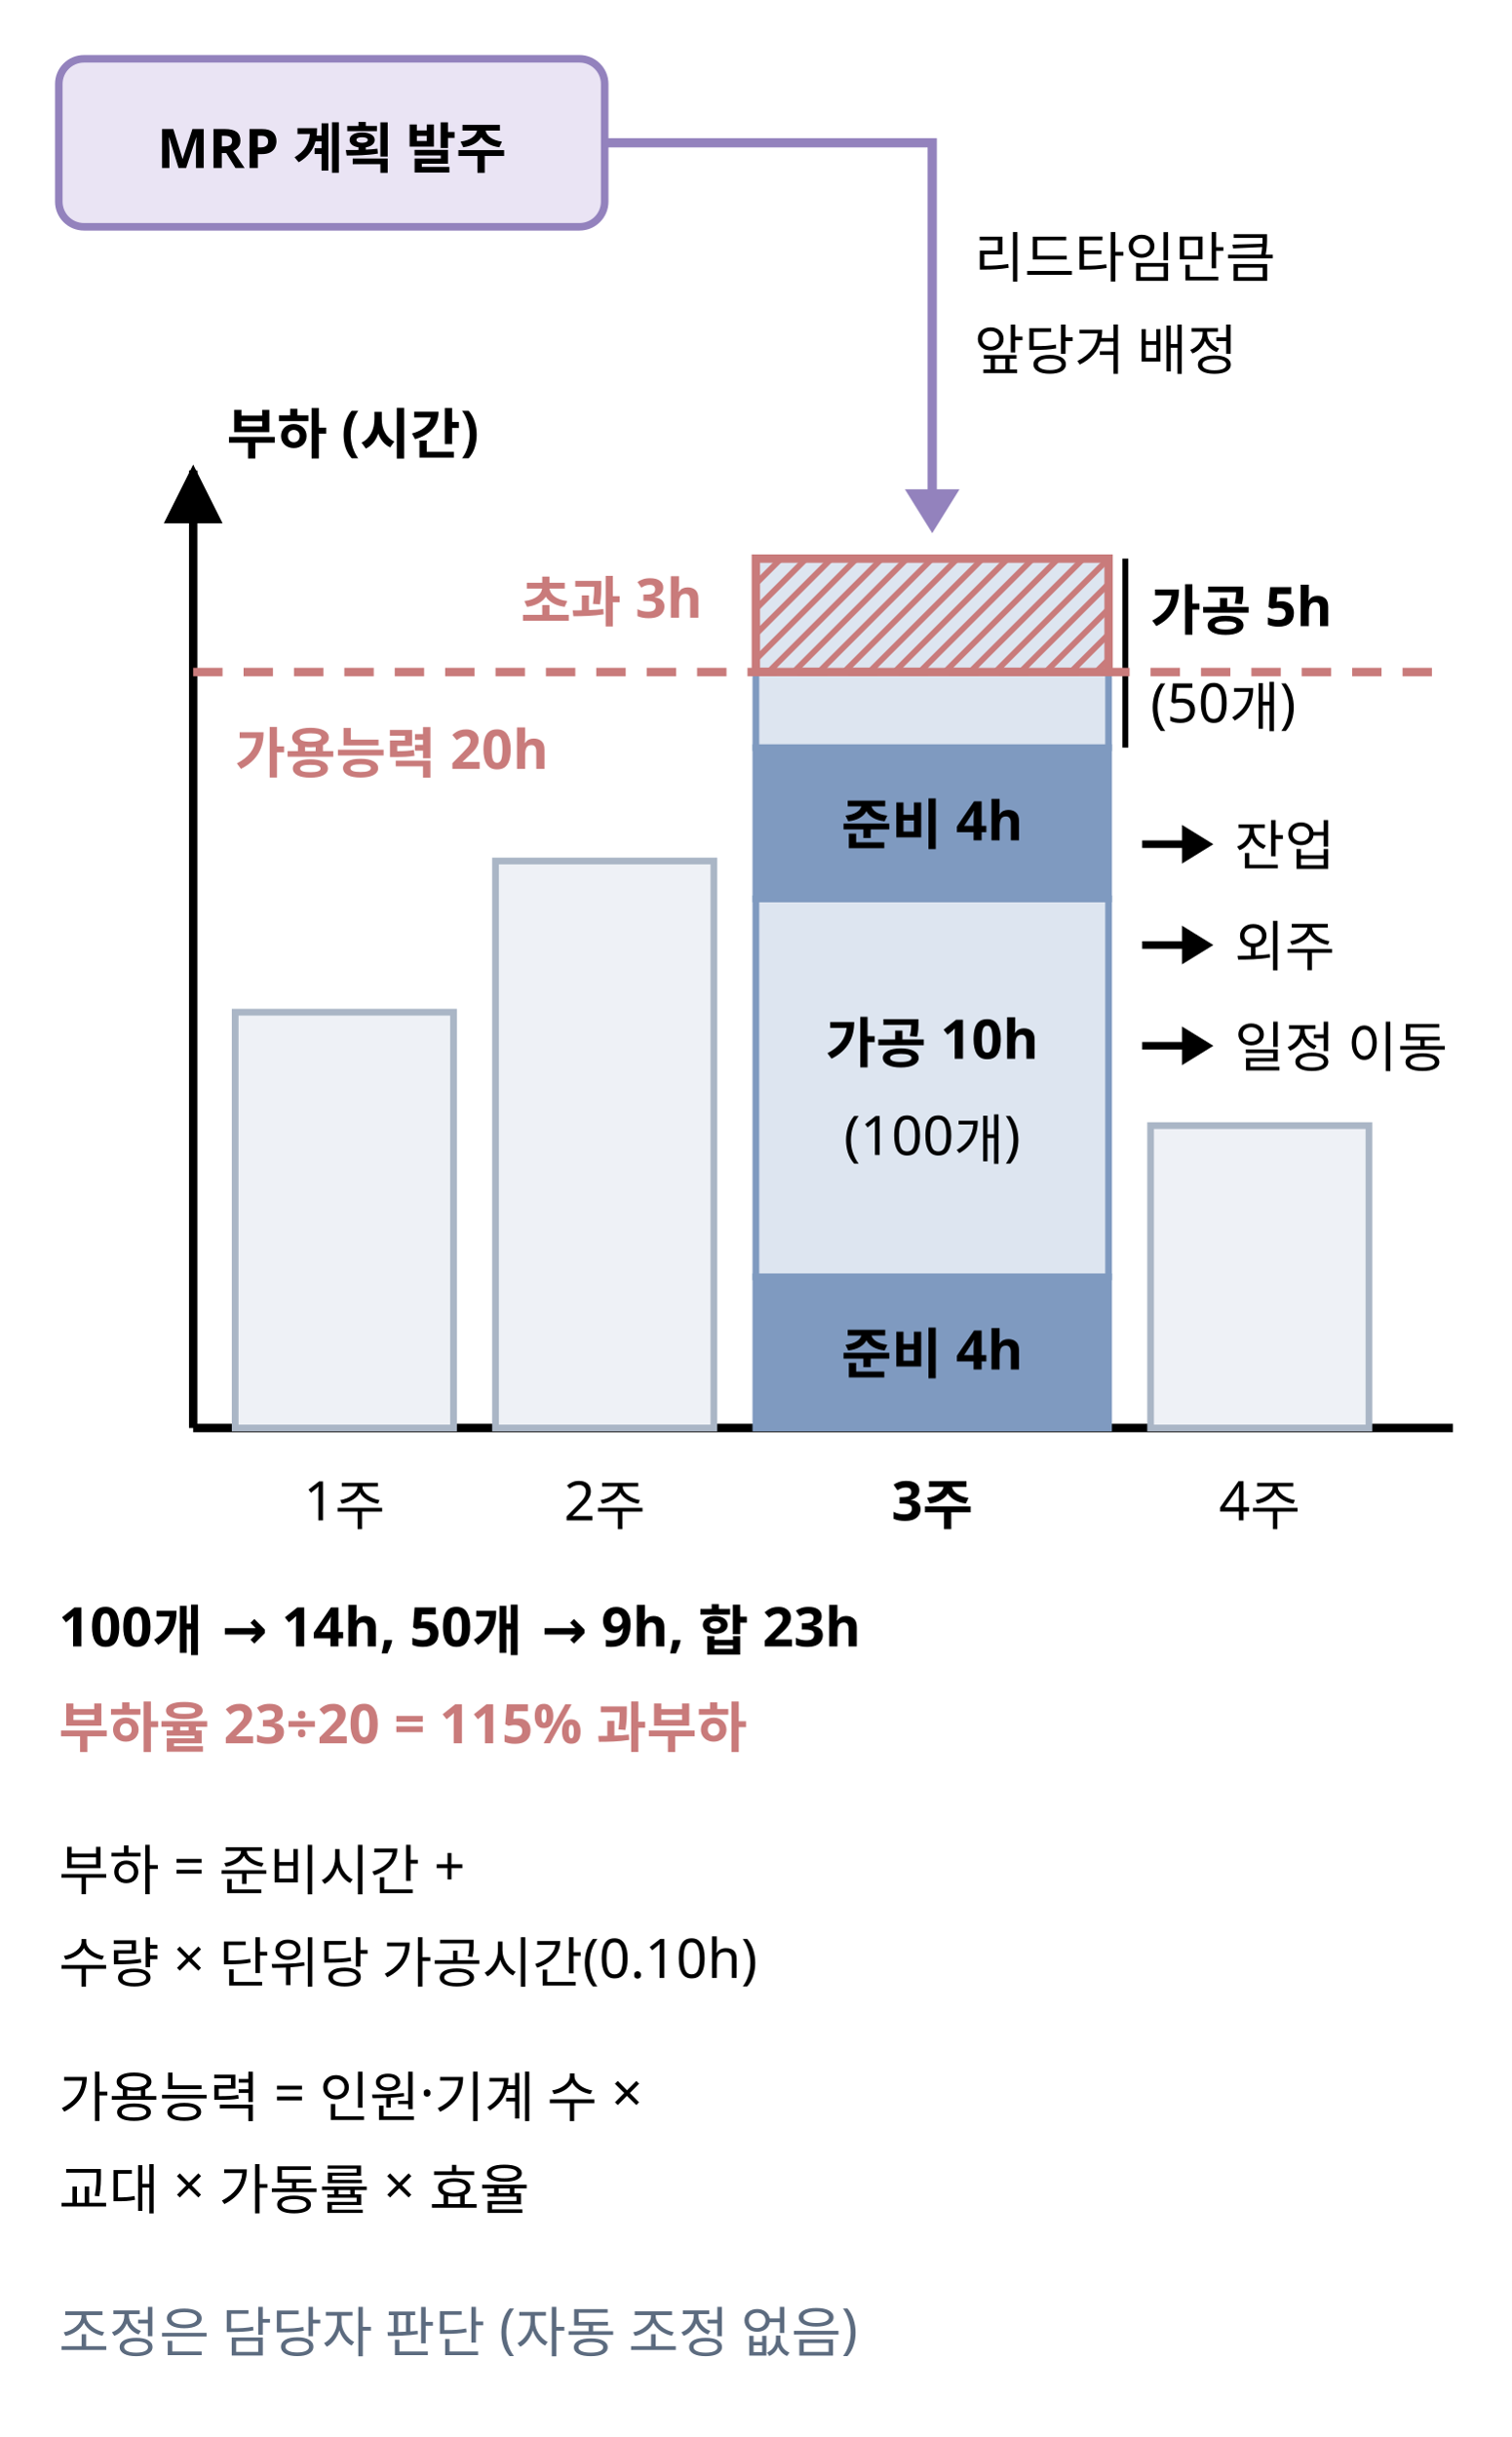
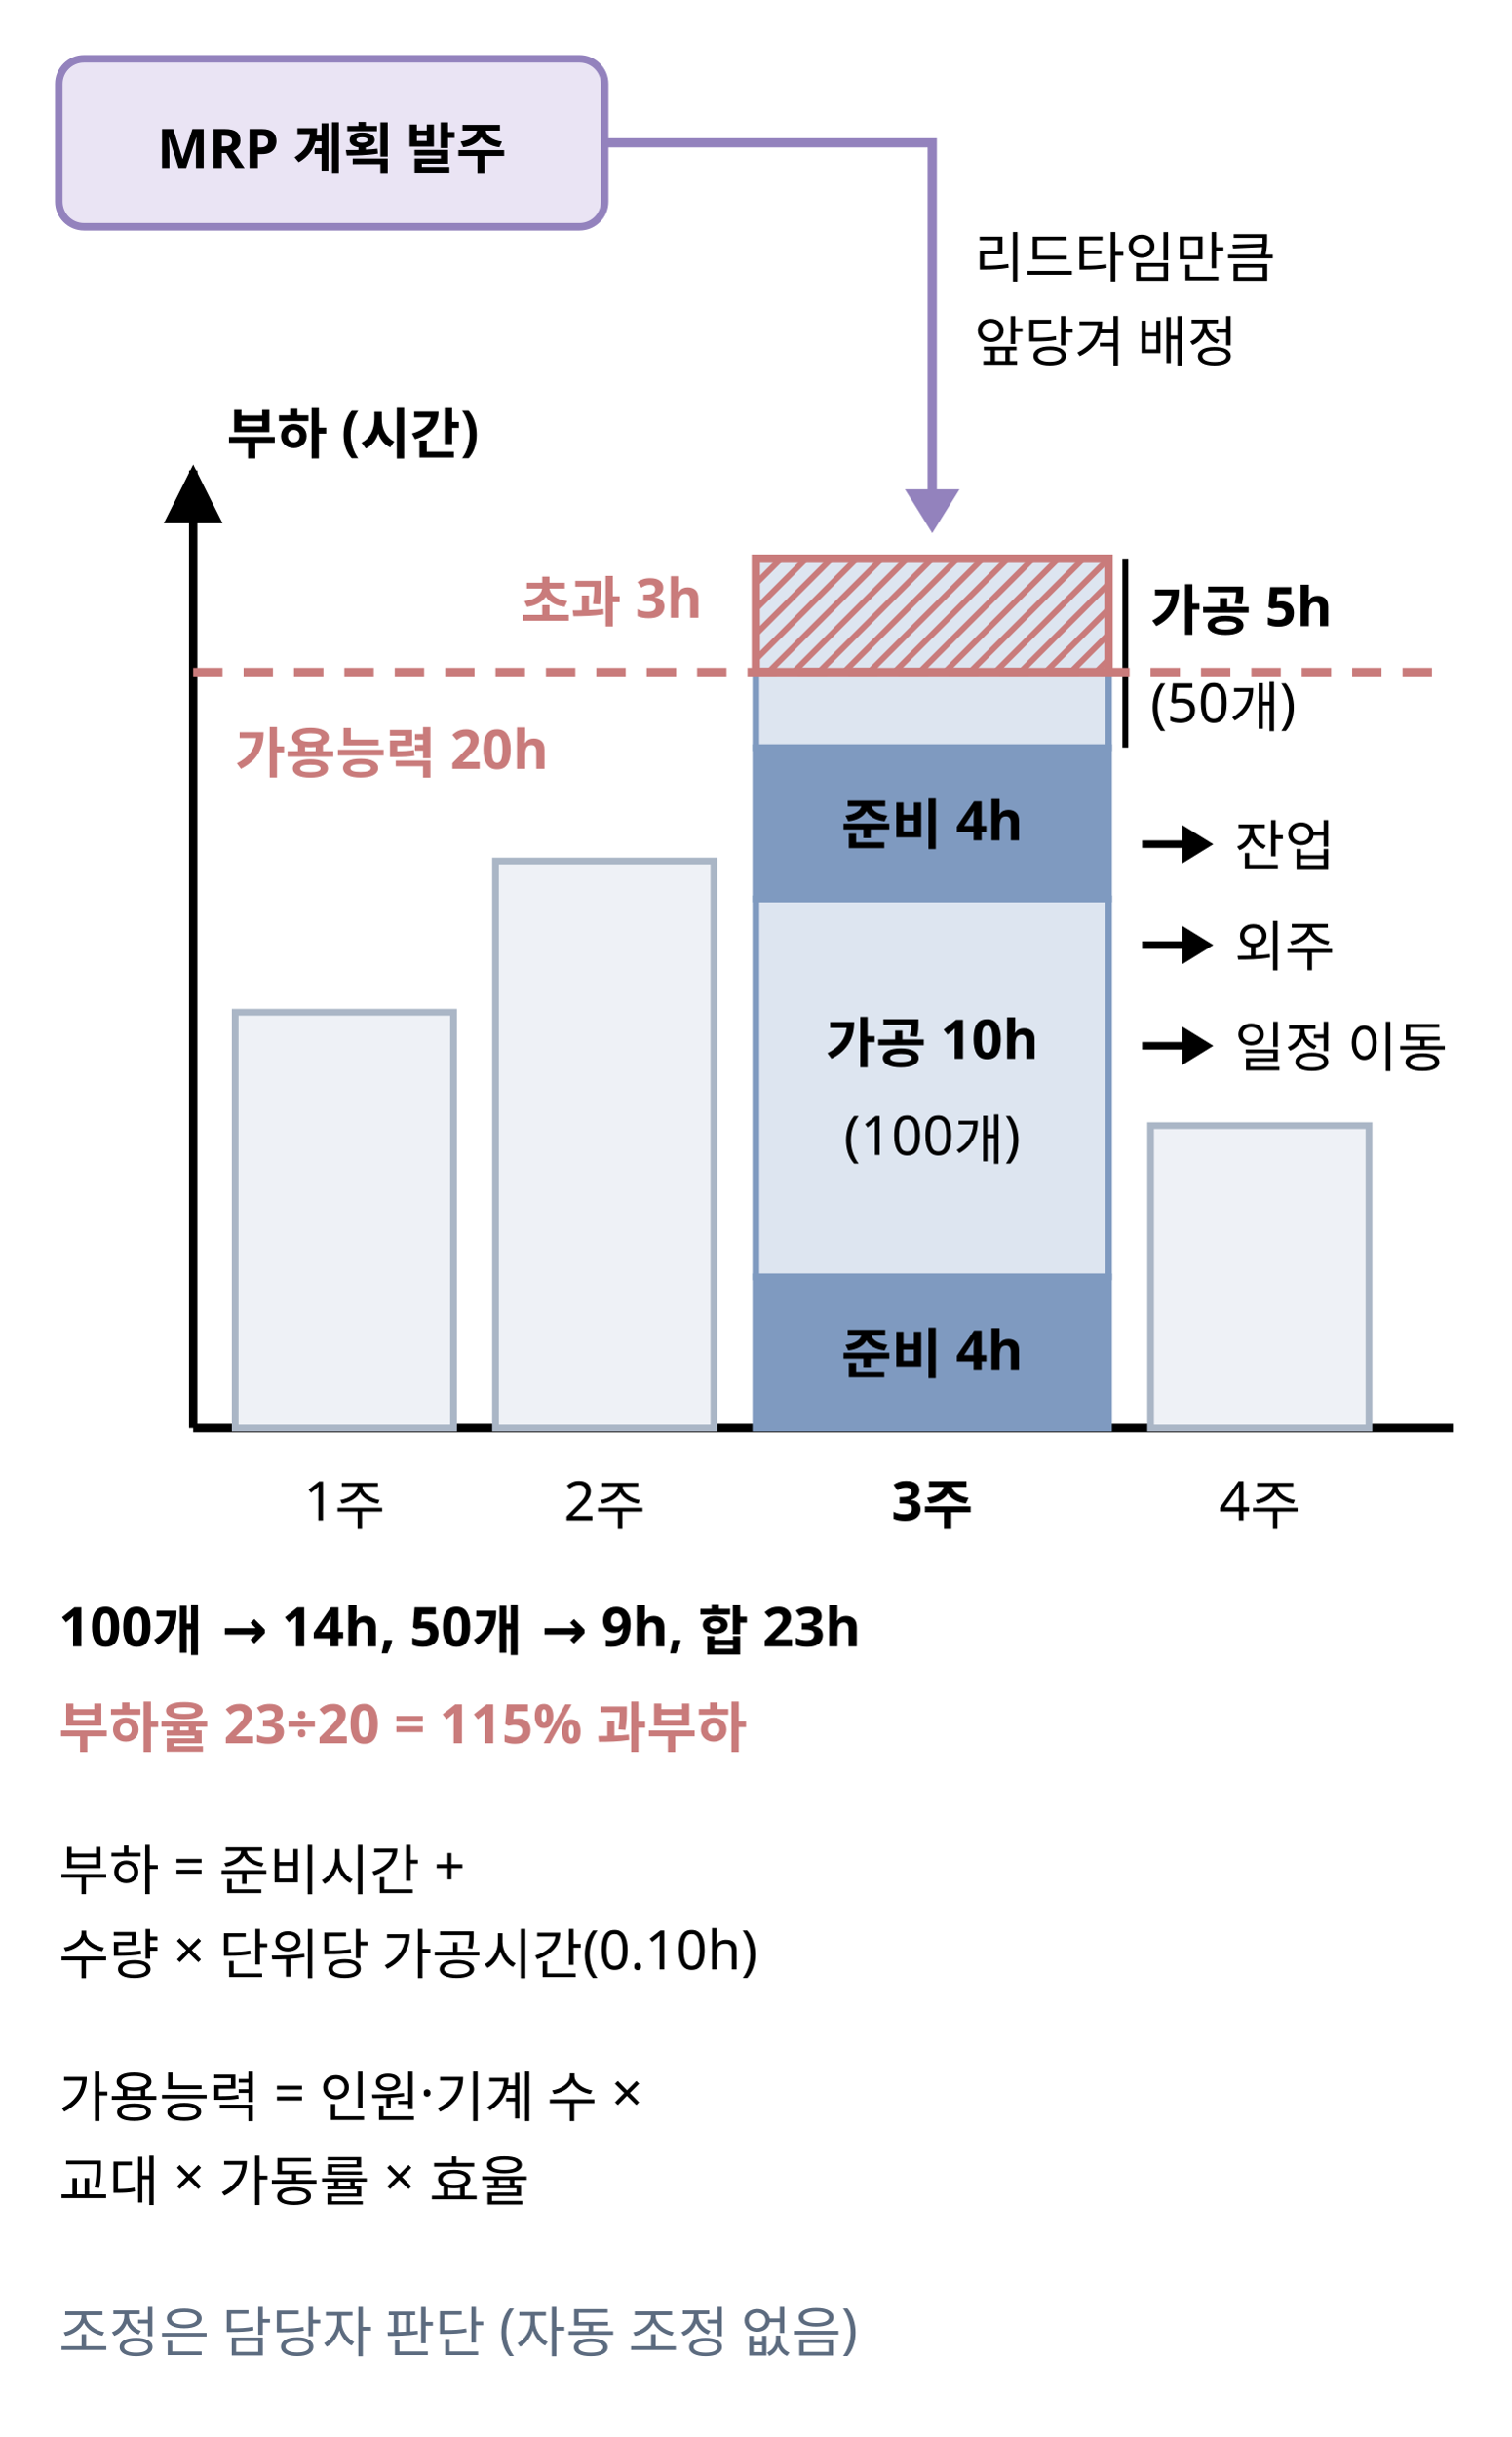
<svg xmlns="http://www.w3.org/2000/svg" class="si si-illus" viewBox="0 0 360 580" style="max-width:360px;color:var(--si-ink,var(--text,#1f2328))" role="img" aria-labelledby="capacity-requirements-planning-t" font-family="'Pretendard','Noto Sans KR','Apple SD Gothic Neo',sans-serif" font-size="13" fill="currentColor">
  <defs>
    <marker id="capacity-requirements-planning-ar" viewBox="0 0 10 10" refX="9" refY="5" markerWidth="7" markerHeight="7" orient="auto-start-reverse">
      <path d="M0,0L10,5L0,10z" style="fill:currentColor" />
    </marker>
  </defs>
  <line x1="46" y1="340" x2="346" y2="340" style="stroke:currentColor;fill:none" stroke-width="2" />
  <line x1="46" y1="340" x2="46" y2="112" style="stroke:currentColor;fill:none" stroke-width="2" marker-end="url(#capacity-requirements-planning-ar)" />
  <text x="54" y="108" font-weight="700">부하 (시간)</text>
  <rect x="56" y="241" width="52" height="99" style="stroke:var(--si-gray-s,#aab6c6);fill:var(--si-gray-f,#eef1f6)" stroke-width="1.6" />
  <text x="82" y="362" text-anchor="middle">1주</text>
  <rect x="118" y="205" width="52" height="135" style="stroke:var(--si-gray-s,#aab6c6);fill:var(--si-gray-f,#eef1f6)" stroke-width="1.6" />
  <text x="144" y="362" text-anchor="middle">2주</text>
  <rect x="274" y="268" width="52" height="72" style="stroke:var(--si-gray-s,#aab6c6);fill:var(--si-gray-f,#eef1f6)" stroke-width="1.6" />
  <text x="300" y="362" text-anchor="middle">4주</text>
  <rect x="180" y="304" width="84" height="36" style="stroke:var(--si-blue-s,#7f9ac0);fill:var(--si-blue-s,#7f9ac0)" stroke-width="1.6" />
  <text x="222" y="327" text-anchor="middle" font-weight="700">준비 4h</text>
  <rect x="180" y="214" width="84" height="90" style="stroke:var(--si-blue-s,#7f9ac0);fill:var(--si-blue-f,#dde5f0)" stroke-width="1.6" />
  <text x="222" y="253" text-anchor="middle" font-weight="700">가공 10h</text>
  <text x="222" y="275" text-anchor="middle" font-weight="400">(100개)</text>
  <rect x="180" y="178" width="84" height="36" style="stroke:var(--si-blue-s,#7f9ac0);fill:var(--si-blue-s,#7f9ac0)" stroke-width="1.6" />
  <text x="222" y="201" text-anchor="middle" font-weight="700">준비 4h</text>
  <rect x="180" y="133" width="84" height="45" style="stroke:var(--si-blue-s,#7f9ac0);fill:var(--si-blue-f,#dde5f0)" stroke-width="1.6" />
  <line x1="268" y1="133" x2="268" y2="178" style="stroke:currentColor;fill:none" stroke-width="1.4" />
  <text x="274" y="150" font-weight="700">가공 5h</text>
  <text x="274" y="172">(50개)</text>
  <text x="222" y="362" text-anchor="middle" font-weight="700">3주</text>
  <line x1="180" y1="139" x2="186" y2="133" style="stroke:var(--si-rose-s,#c97b7b);fill:none" stroke-width="1.4" />
  <line x1="180" y1="145" x2="192" y2="133" style="stroke:var(--si-rose-s,#c97b7b);fill:none" stroke-width="1.4" />
  <line x1="180" y1="151" x2="198" y2="133" style="stroke:var(--si-rose-s,#c97b7b);fill:none" stroke-width="1.4" />
  <line x1="180" y1="157" x2="204" y2="133" style="stroke:var(--si-rose-s,#c97b7b);fill:none" stroke-width="1.4" />
  <line x1="183" y1="160" x2="210" y2="133" style="stroke:var(--si-rose-s,#c97b7b);fill:none" stroke-width="1.4" />
  <line x1="189" y1="160" x2="216" y2="133" style="stroke:var(--si-rose-s,#c97b7b);fill:none" stroke-width="1.4" />
  <line x1="195" y1="160" x2="222" y2="133" style="stroke:var(--si-rose-s,#c97b7b);fill:none" stroke-width="1.4" />
  <line x1="201" y1="160" x2="228" y2="133" style="stroke:var(--si-rose-s,#c97b7b);fill:none" stroke-width="1.4" />
  <line x1="207" y1="160" x2="234" y2="133" style="stroke:var(--si-rose-s,#c97b7b);fill:none" stroke-width="1.4" />
  <line x1="213" y1="160" x2="240" y2="133" style="stroke:var(--si-rose-s,#c97b7b);fill:none" stroke-width="1.4" />
  <line x1="219" y1="160" x2="246" y2="133" style="stroke:var(--si-rose-s,#c97b7b);fill:none" stroke-width="1.4" />
  <line x1="225" y1="160" x2="252" y2="133" style="stroke:var(--si-rose-s,#c97b7b);fill:none" stroke-width="1.4" />
  <line x1="231" y1="160" x2="258" y2="133" style="stroke:var(--si-rose-s,#c97b7b);fill:none" stroke-width="1.4" />
  <line x1="237" y1="160" x2="264" y2="133" style="stroke:var(--si-rose-s,#c97b7b);fill:none" stroke-width="1.4" />
  <line x1="243" y1="160" x2="264" y2="139" style="stroke:var(--si-rose-s,#c97b7b);fill:none" stroke-width="1.4" />
  <line x1="249" y1="160" x2="264" y2="145" style="stroke:var(--si-rose-s,#c97b7b);fill:none" stroke-width="1.4" />
  <line x1="255" y1="160" x2="264" y2="151" style="stroke:var(--si-rose-s,#c97b7b);fill:none" stroke-width="1.4" />
  <line x1="261" y1="160" x2="264" y2="157" style="stroke:var(--si-rose-s,#c97b7b);fill:none" stroke-width="1.4" />
  <rect x="180" y="133" width="84" height="27" style="stroke:var(--si-rose-s,#c97b7b);fill:none" stroke-width="2" />
  <line x1="46" y1="160" x2="346" y2="160" style="stroke:var(--si-rose-s,#c97b7b);fill:none" stroke-width="2" stroke-dasharray="7 5" />
  <text x="56" y="184" font-weight="700" style="fill:var(--si-rose-s,#c97b7b)">가용능력 20h</text>
  <text x="124" y="148" font-weight="700" style="fill:var(--si-rose-s,#c97b7b)">초과 3h</text>
  <polyline points="272,201 282,201" style="stroke:currentColor;fill:none" stroke-width="1.8" />
  <polygon points="288,201 282,204.7 282,197.3" style="stroke:currentColor;fill:currentColor" stroke-width="1" />
  <text x="294" y="206">잔업</text>
  <polyline points="272,225 282,225" style="stroke:currentColor;fill:none" stroke-width="1.8" />
  <polygon points="288,225 282,228.7 282,221.3" style="stroke:currentColor;fill:currentColor" stroke-width="1" />
  <text x="294" y="230">외주</text>
  <polyline points="272,249 282,249" style="stroke:currentColor;fill:none" stroke-width="1.8" />
  <polygon points="288,249 282,252.7 282,245.3" style="stroke:currentColor;fill:currentColor" stroke-width="1" />
  <text x="294" y="254">일정 이동</text>
  <rect x="14" y="14" width="130" height="40" rx="6" style="stroke:var(--si-violet-s,#9382bd);fill:var(--si-violet-f,#eae4f4)" stroke-width="1.8" />
  <text x="79" y="40" text-anchor="middle" font-weight="700">MRP 계획 발주</text>
  <polyline points="144,34 222,34 222,117" style="stroke:var(--si-violet-s,#9382bd);fill:none" stroke-width="2.2" />
  <polygon points="222,126 216.4,117 227.6,117" style="stroke:var(--si-violet-s,#9382bd);fill:var(--si-violet-s,#9382bd)" stroke-width="1" />
  <text x="232" y="66">리드타임만큼</text>
-   <text x="232" y="88">앞당겨 배정</text>
+   <text x="232" y="86">앞당겨 배정</text>
  <text x="14" y="392" font-weight="700">100개 → 14h, 50개 → 9h, 합 23h</text>
  <text x="14" y="416" font-weight="700" style="fill:var(--si-rose-s,#c97b7b)">부하율 23÷20 = 115% 과부하</text>
  <text x="14" y="450">부하 = 준비시간 +</text>
-   <text x="14" y="472">수량 × 단위당 가공시간(0.10h)</text>
+   <text x="14" y="470">수량 × 단위당 가공시간(0.10h)</text>
  <text x="14" y="504">가용능력 = 인원·기계 수 ×</text>
-   <text x="14" y="526">교대 × 가동률 × 효율</text>
+   <text x="14" y="524">교대 × 가동률 × 효율</text>
  <text x="14" y="560" style="fill:var(--si-general,#5c6b7f)">조정은 담당자 판단 (자동 조정 없음)</text>
</svg>
